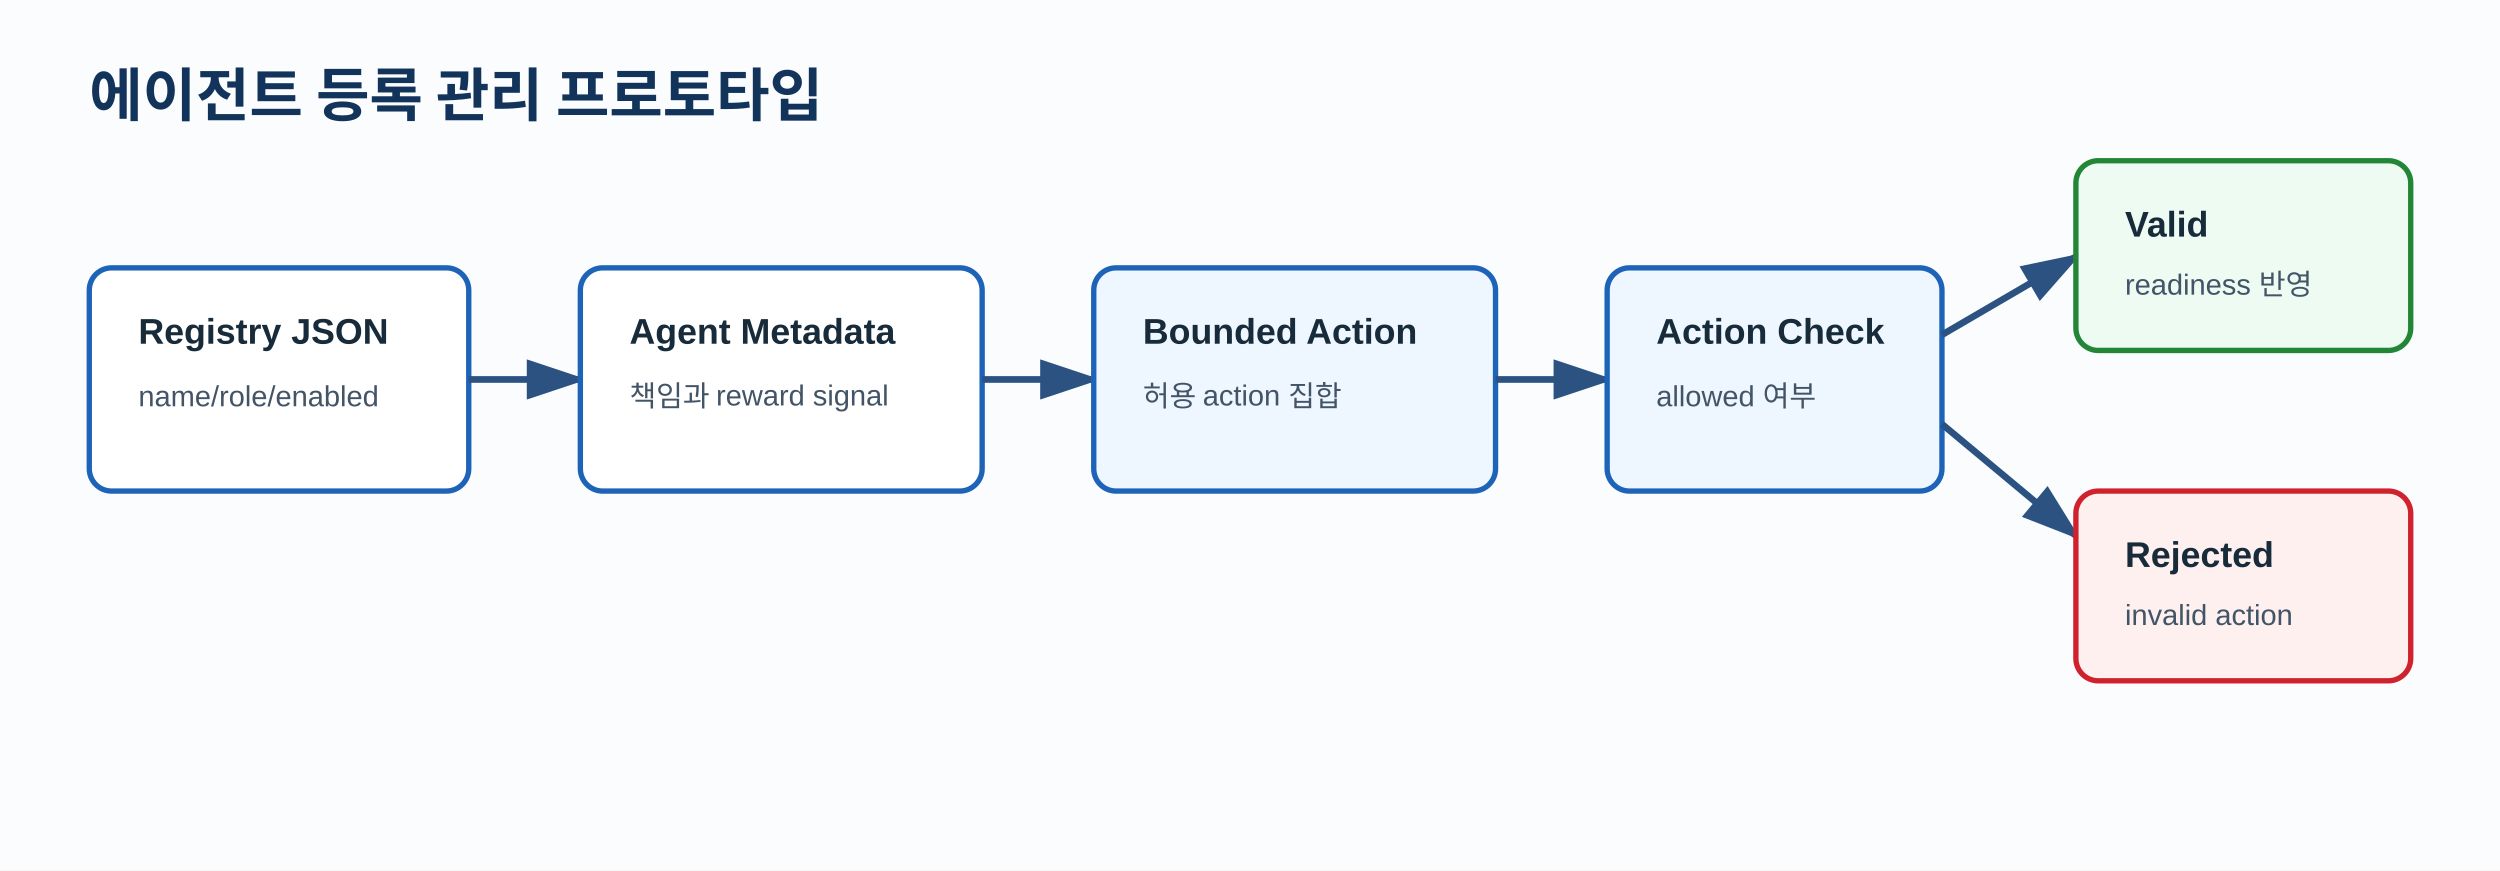
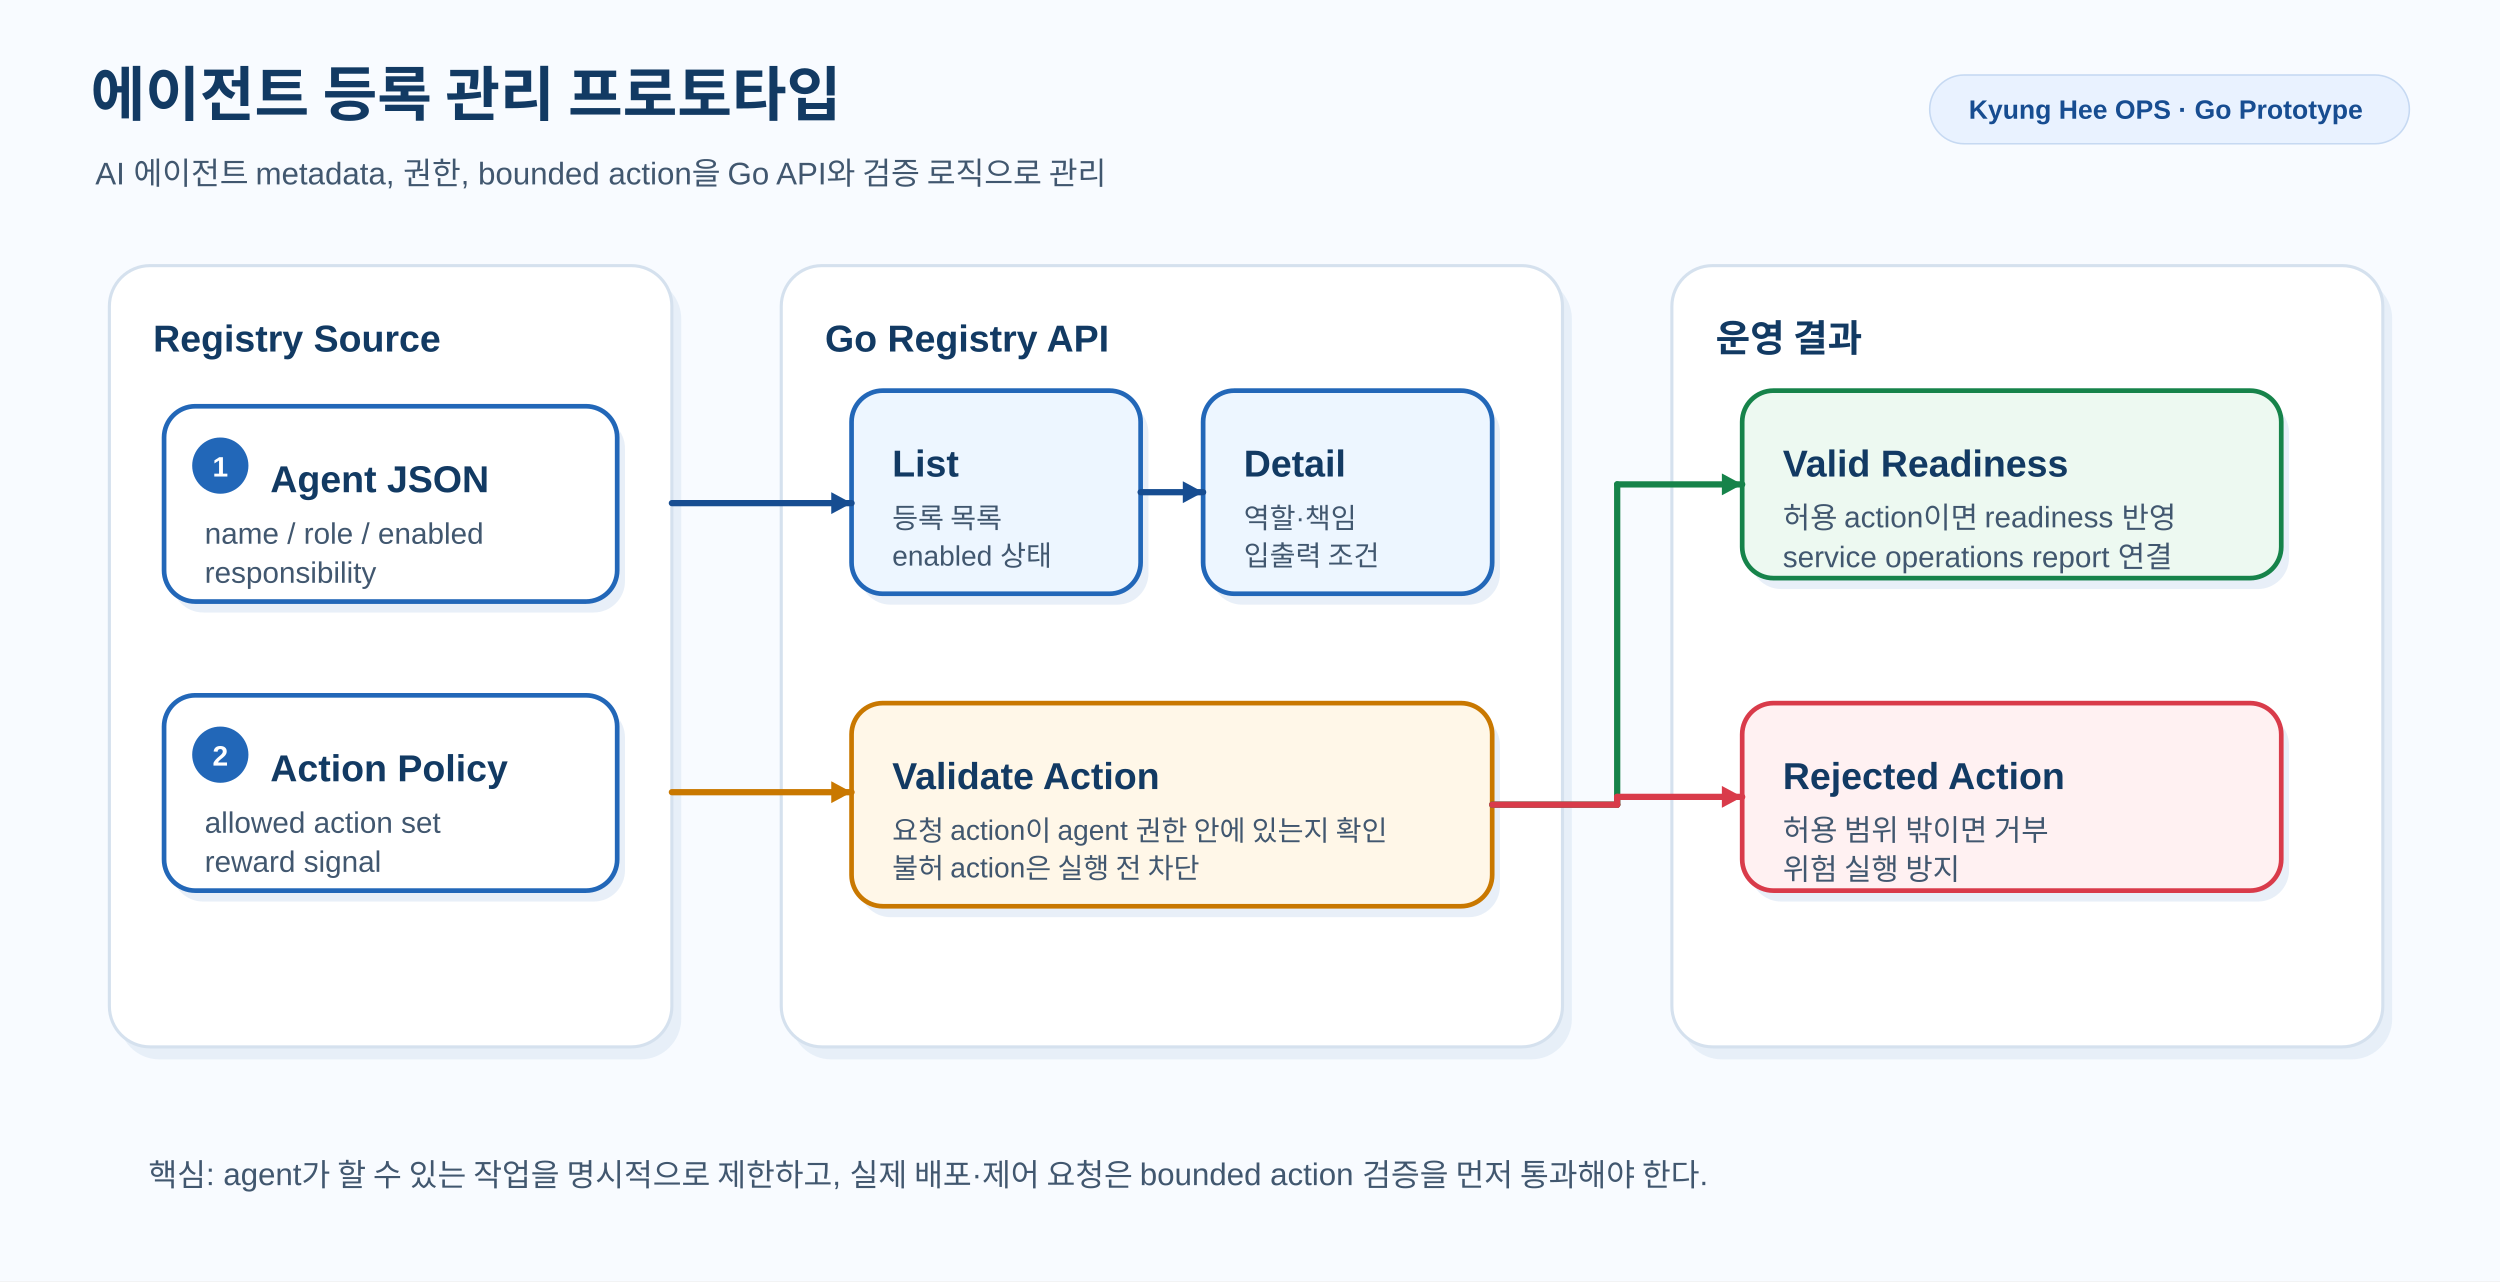
- <svg xmlns="http://www.w3.org/2000/svg" width="1120" height="390" viewBox="0 0 1120 390" role="img" aria-label="에이전트 등록 관리 흐름도">
+ <svg xmlns="http://www.w3.org/2000/svg" width="1600" height="820" viewBox="0 0 1600 820">
  <defs>
-     <style>
-       .bg{fill:#fbfcfe}.title{font:700 26px Arial,sans-serif;fill:#12345b}.box{fill:#fff;stroke:#1d63b7;stroke-width:2.4;rx:10}.gate{fill:#eef7ff;stroke:#1d63b7;stroke-width:2.4;rx:10}.ok{fill:#eefbf3;stroke:#238636;stroke-width:2.4;rx:10}.bad{fill:#fff0f0;stroke:#cf222e;stroke-width:2.4;rx:10}.text{font:700 16px Arial,sans-serif;fill:#172b3a}.small{font:400 13px Arial,sans-serif;fill:#425466}.arrow{stroke:#2c5282;stroke-width:3;fill:none;marker-end:url(#arrow)}
-     </style>
-     <marker id="arrow" markerWidth="10" markerHeight="10" refX="8" refY="3" orient="auto" markerUnits="strokeWidth">
-       <path d="M0,0 L0,6 L9,3 z" fill="#2c5282" />
-     </marker>
+     <filter id="softShadow" x="-20%" y="-20%" width="140%" height="140%">
+       <feDropShadow dx="0" dy="10" stdDeviation="10" flood-color="#1b3c5d" flood-opacity="0.12" />
+     </filter>
  </defs>
-   <rect class="bg" width="1120" height="390" />
-   <text x="40" y="52" class="title">에이전트 등록 관리 프로토타입</text>
-   <rect class="box" x="40" y="120" width="170" height="100" />
-   <text x="62" y="154" class="text">Registry JSON</text>
-   <text x="62" y="182" class="small">name/role/enabled</text>
-   <line class="arrow" x1="210" y1="170" x2="260" y2="170" />
-   <rect class="box" x="260" y="120" width="180" height="100" />
-   <text x="282" y="154" class="text">Agent Metadata</text>
-   <text x="282" y="182" class="small">책임과 reward signal</text>
-   <line class="arrow" x1="440" y1="170" x2="490" y2="170" />
-   <rect class="gate" x="490" y="120" width="180" height="100" />
-   <text x="512" y="154" class="text">Bounded Action</text>
-   <text x="512" y="182" class="small">허용 action 집합</text>
-   <line class="arrow" x1="670" y1="170" x2="720" y2="170" />
-   <rect class="gate" x="720" y="120" width="150" height="100" />
-   <text x="742" y="154" class="text">Action Check</text>
-   <text x="742" y="182" class="small">allowed 여부</text>
-   <line class="arrow" x1="870" y1="150" x2="930" y2="115" />
-   <line class="arrow" x1="870" y1="190" x2="930" y2="240" />
-   <rect class="ok" x="930" y="72" width="150" height="85" />
-   <text x="952" y="106" class="text">Valid</text>
-   <text x="952" y="132" class="small">readiness 반영</text>
-   <rect class="bad" x="930" y="220" width="150" height="85" />
-   <text x="952" y="254" class="text">Rejected</text>
-   <text x="952" y="280" class="small">invalid action</text>
+   <rect width="1600" height="820" fill="#f8fbff" />
+   <text x="58" y="74" fill="#123a63" font-family="Malgun Gothic, Pretendard, Noto Sans KR, Arial, sans-serif" font-size="38" font-weight="700" text-anchor="start">에이전트 등록 관리 프로토타입</text>
+   <text x="61" y="118" fill="#41576f" font-family="Malgun Gothic, Pretendard, Noto Sans KR, Arial, sans-serif" font-size="20" font-weight="400" text-anchor="start">AI 에이전트 metadata, 권한, bounded action을 Go API와 검증 로직으로 관리</text>
+   <rect x="1235" y="48" width="307" height="44" rx="22" fill="#e9f2ff" stroke="#c6d9f2" stroke-width="1" />
+   <text x="1260" y="76" fill="#174d91" font-family="Malgun Gothic, Pretendard, Noto Sans KR, Arial, sans-serif" font-size="17" font-weight="700" text-anchor="start">Kyung Hee OPS · Go Prototype</text>
+   <rect x="76" y="178" width="360" height="500" rx="26" fill="#d8e5f3" stroke="#d8e5f3" stroke-width="0" opacity="0.55" />
+   <rect x="70" y="170" width="360" height="500" rx="26" fill="#ffffff" stroke="#d5e1ee" stroke-width="2" />
+   <text x="98" y="225" fill="#123a63" font-family="Malgun Gothic, Pretendard, Noto Sans KR, Arial, sans-serif" font-size="24" font-weight="700" text-anchor="start">Registry Source</text>
+   <rect x="110" y="267" width="290" height="125" rx="20" fill="#dce7f4" stroke="#dce7f4" stroke-width="0" opacity="0.65" />
+   <rect x="105" y="260" width="290" height="125" rx="20" fill="#ffffff" stroke="#2267b8" stroke-width="3" />
+   <circle cx="141" cy="298" r="18" fill="#2267b8" />
+   <text x="141" y="305" fill="#ffffff" font-family="Malgun Gothic, Pretendard, Noto Sans KR, Arial, sans-serif" font-size="18" font-weight="700" text-anchor="middle">1</text>
+   <text x="173" y="315" fill="#123a63" font-family="Malgun Gothic, Pretendard, Noto Sans KR, Arial, sans-serif" font-size="24" font-weight="700" text-anchor="start">Agent JSON</text>
+   <text x="131" y="348" fill="#41576f" font-family="Malgun Gothic, Pretendard, Noto Sans KR, Arial, sans-serif" font-size="19" font-weight="400" text-anchor="start">name / role / enabled</text>
+   <text x="131" y="373" fill="#41576f" font-family="Malgun Gothic, Pretendard, Noto Sans KR, Arial, sans-serif" font-size="19" font-weight="400" text-anchor="start">responsibility</text>
+   <rect x="110" y="452" width="290" height="125" rx="20" fill="#dce7f4" stroke="#dce7f4" stroke-width="0" opacity="0.65" />
+   <rect x="105" y="445" width="290" height="125" rx="20" fill="#ffffff" stroke="#2267b8" stroke-width="3" />
+   <circle cx="141" cy="483" r="18" fill="#2267b8" />
+   <text x="141" y="490" fill="#ffffff" font-family="Malgun Gothic, Pretendard, Noto Sans KR, Arial, sans-serif" font-size="18" font-weight="700" text-anchor="middle">2</text>
+   <text x="173" y="500" fill="#123a63" font-family="Malgun Gothic, Pretendard, Noto Sans KR, Arial, sans-serif" font-size="24" font-weight="700" text-anchor="start">Action Policy</text>
+   <text x="131" y="533" fill="#41576f" font-family="Malgun Gothic, Pretendard, Noto Sans KR, Arial, sans-serif" font-size="19" font-weight="400" text-anchor="start">allowed action set</text>
+   <text x="131" y="558" fill="#41576f" font-family="Malgun Gothic, Pretendard, Noto Sans KR, Arial, sans-serif" font-size="19" font-weight="400" text-anchor="start">reward signal</text>
+   <rect x="506" y="178" width="500" height="500" rx="26" fill="#d8e5f3" stroke="#d8e5f3" stroke-width="0" opacity="0.55" />
+   <rect x="500" y="170" width="500" height="500" rx="26" fill="#ffffff" stroke="#d5e1ee" stroke-width="2" />
+   <text x="528" y="225" fill="#123a63" font-family="Malgun Gothic, Pretendard, Noto Sans KR, Arial, sans-serif" font-size="24" font-weight="700" text-anchor="start">Go Registry API</text>
+   <rect x="550" y="257" width="185" height="130" rx="20" fill="#dce7f4" stroke="#dce7f4" stroke-width="0" opacity="0.65" />
+   <rect x="545" y="250" width="185" height="130" rx="20" fill="#edf6ff" stroke="#2267b8" stroke-width="3" />
+   <text x="571" y="305" fill="#123a63" font-family="Malgun Gothic, Pretendard, Noto Sans KR, Arial, sans-serif" font-size="24" font-weight="700" text-anchor="start">List</text>
+   <text x="571" y="338" fill="#41576f" font-family="Malgun Gothic, Pretendard, Noto Sans KR, Arial, sans-serif" font-size="18" font-weight="400" text-anchor="start">등록 목록</text>
+   <text x="571" y="362" fill="#41576f" font-family="Malgun Gothic, Pretendard, Noto Sans KR, Arial, sans-serif" font-size="18" font-weight="400" text-anchor="start">enabled 상태</text>
+   <rect x="775" y="257" width="185" height="130" rx="20" fill="#dce7f4" stroke="#dce7f4" stroke-width="0" opacity="0.65" />
+   <rect x="770" y="250" width="185" height="130" rx="20" fill="#edf6ff" stroke="#2267b8" stroke-width="3" />
+   <text x="796" y="305" fill="#123a63" font-family="Malgun Gothic, Pretendard, Noto Sans KR, Arial, sans-serif" font-size="24" font-weight="700" text-anchor="start">Detail</text>
+   <text x="796" y="338" fill="#41576f" font-family="Malgun Gothic, Pretendard, Noto Sans KR, Arial, sans-serif" font-size="18" font-weight="400" text-anchor="start">역할·책임</text>
+   <text x="796" y="362" fill="#41576f" font-family="Malgun Gothic, Pretendard, Noto Sans KR, Arial, sans-serif" font-size="18" font-weight="400" text-anchor="start">입출력 조건</text>
+   <rect x="550" y="457" width="410" height="130" rx="20" fill="#dce7f4" stroke="#dce7f4" stroke-width="0" opacity="0.65" />
+   <rect x="545" y="450" width="410" height="130" rx="20" fill="#fff7e8" stroke="#c97800" stroke-width="3" />
+   <text x="571" y="505" fill="#123a63" font-family="Malgun Gothic, Pretendard, Noto Sans KR, Arial, sans-serif" font-size="24" font-weight="700" text-anchor="start">Validate Action</text>
+   <text x="571" y="538" fill="#41576f" font-family="Malgun Gothic, Pretendard, Noto Sans KR, Arial, sans-serif" font-size="18" font-weight="400" text-anchor="start">요청 action이 agent 권한 안에 있는지 확인</text>
+   <text x="571" y="562" fill="#41576f" font-family="Malgun Gothic, Pretendard, Noto Sans KR, Arial, sans-serif" font-size="18" font-weight="400" text-anchor="start">불허 action은 실행 전 차단</text>
+   <rect x="1076" y="178" width="455" height="500" rx="26" fill="#d8e5f3" stroke="#d8e5f3" stroke-width="0" opacity="0.55" />
+   <rect x="1070" y="170" width="455" height="500" rx="26" fill="#ffffff" stroke="#d5e1ee" stroke-width="2" />
+   <text x="1098" y="225" fill="#123a63" font-family="Malgun Gothic, Pretendard, Noto Sans KR, Arial, sans-serif" font-size="24" font-weight="700" text-anchor="start">운영 결과</text>
+   <rect x="1120" y="257" width="345" height="120" rx="20" fill="#dce7f4" stroke="#dce7f4" stroke-width="0" opacity="0.65" />
+   <rect x="1115" y="250" width="345" height="120" rx="20" fill="#edf9f1" stroke="#16834a" stroke-width="3" />
+   <text x="1141" y="305" fill="#123a63" font-family="Malgun Gothic, Pretendard, Noto Sans KR, Arial, sans-serif" font-size="24" font-weight="700" text-anchor="start">Valid Readiness</text>
+   <text x="1141" y="338" fill="#41576f" font-family="Malgun Gothic, Pretendard, Noto Sans KR, Arial, sans-serif" font-size="19" font-weight="400" text-anchor="start">허용 action이면 readiness 반영</text>
+   <text x="1141" y="363" fill="#41576f" font-family="Malgun Gothic, Pretendard, Noto Sans KR, Arial, sans-serif" font-size="19" font-weight="400" text-anchor="start">service operations report 연결</text>
+   <rect x="1120" y="457" width="345" height="120" rx="20" fill="#dce7f4" stroke="#dce7f4" stroke-width="0" opacity="0.65" />
+   <rect x="1115" y="450" width="345" height="120" rx="20" fill="#fff1f2" stroke="#d93b4a" stroke-width="3" />
+   <text x="1141" y="505" fill="#123a63" font-family="Malgun Gothic, Pretendard, Noto Sans KR, Arial, sans-serif" font-size="24" font-weight="700" text-anchor="start">Rejected Action</text>
+   <text x="1141" y="538" fill="#41576f" font-family="Malgun Gothic, Pretendard, Noto Sans KR, Arial, sans-serif" font-size="19" font-weight="400" text-anchor="start">허용 범위 밖이면 거부</text>
+   <text x="1141" y="563" fill="#41576f" font-family="Malgun Gothic, Pretendard, Noto Sans KR, Arial, sans-serif" font-size="19" font-weight="400" text-anchor="start">위험 실행 방지</text>
+   <line x1="430" y1="322" x2="545" y2="322" stroke="#174d91" stroke-width="4" stroke-linecap="round" />
+   <polygon points="545,322 532,329 532,315" fill="#174d91" />
+   <line x1="430" y1="507" x2="545" y2="507" stroke="#c97800" stroke-width="4" stroke-linecap="round" />
+   <polygon points="545,507 532,514 532,500" fill="#c97800" />
+   <line x1="730" y1="315" x2="770" y2="315" stroke="#174d91" stroke-width="4" stroke-linecap="round" />
+   <polygon points="770,315 757,322 757,308" fill="#174d91" />
+   <line x1="955" y1="515" x2="1035" y2="515" stroke="#16834a" stroke-width="4" stroke-linecap="round" />
+   <line x1="1035" y1="515" x2="1035" y2="310" stroke="#16834a" stroke-width="4" stroke-linecap="round" />
+   <line x1="1035" y1="310" x2="1115" y2="310" stroke="#16834a" stroke-width="4" stroke-linecap="round" />
+   <polygon points="1115,310 1102,317 1102,303" fill="#16834a" />
+   <line x1="955" y1="515" x2="1035" y2="515" stroke="#d93b4a" stroke-width="4" stroke-linecap="round" />
+   <line x1="1035" y1="515" x2="1035" y2="510" stroke="#d93b4a" stroke-width="4" stroke-linecap="round" />
+   <line x1="1035" y1="510" x2="1115" y2="510" stroke="#d93b4a" stroke-width="4" stroke-linecap="round" />
+   <polygon points="1115,510 1102,517 1102,503" fill="#d93b4a" />
+   <text x="95" y="759" fill="#41576f" font-family="Malgun Gothic, Pretendard, Noto Sans KR, Arial, sans-serif" font-size="20" font-weight="400" text-anchor="start">핵심: agent가 할 수 있는 작업을 명시적으로 제한하고, 실제 배포·제어 요청은 bounded action 검증을 먼저 통과해야 한다.</text>
</svg>
